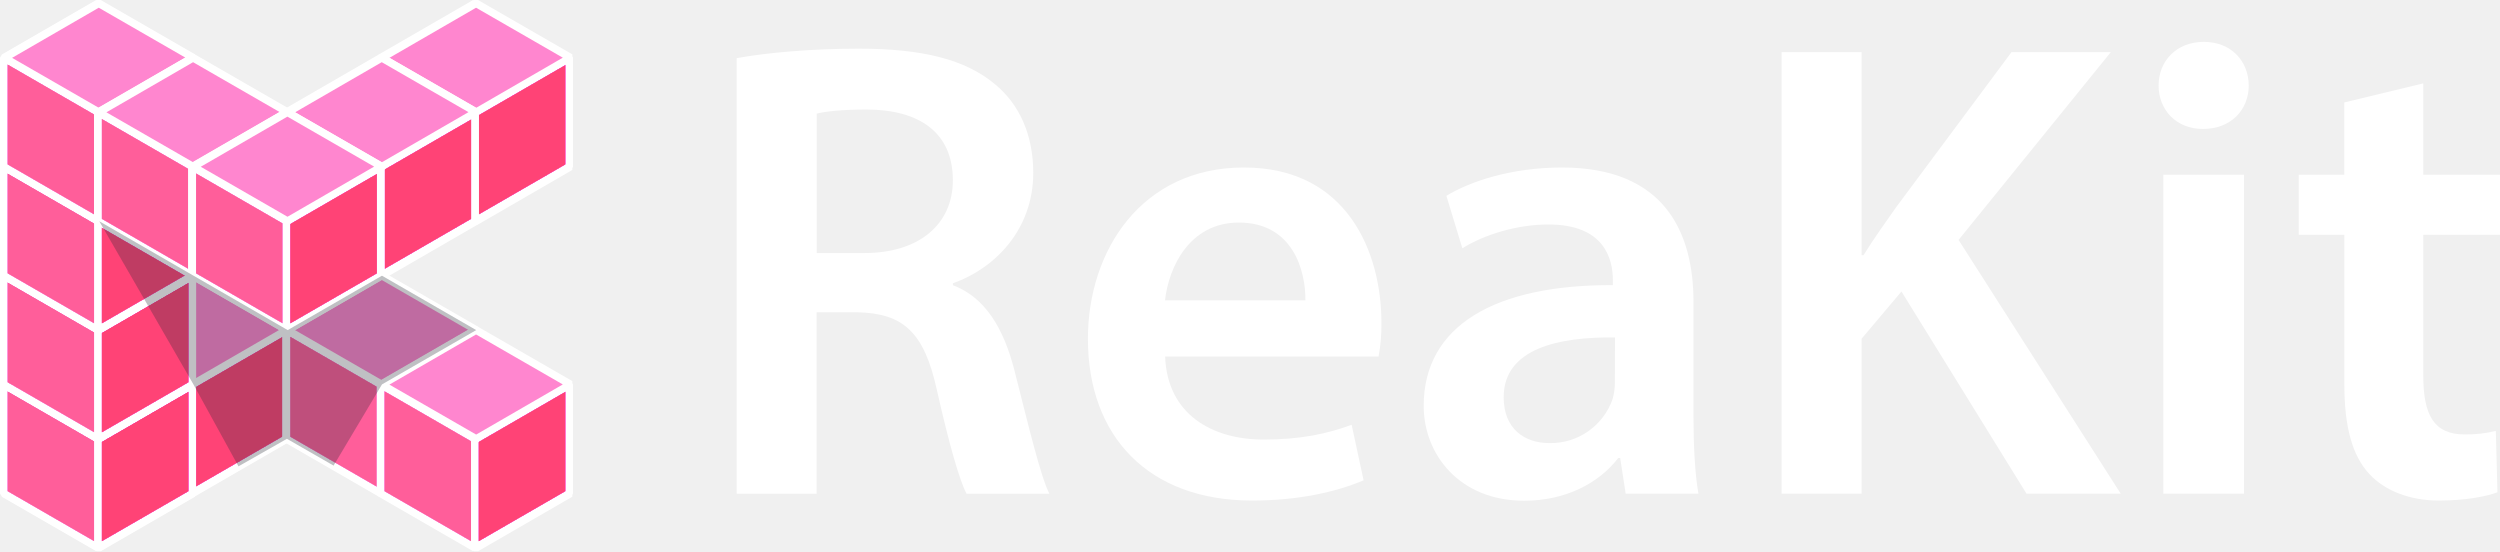
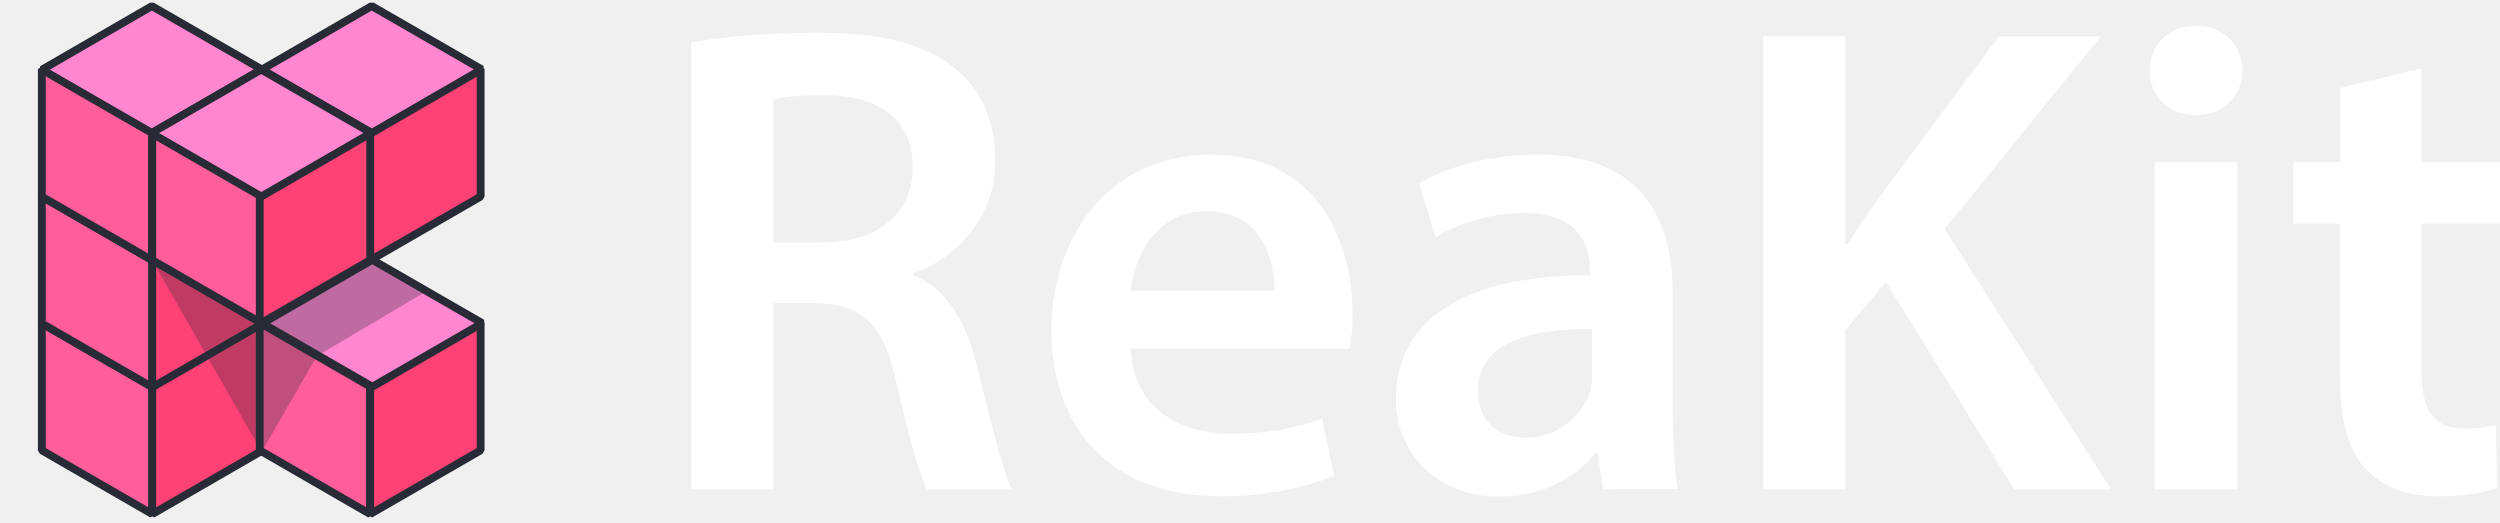
- <svg xmlns="http://www.w3.org/2000/svg" viewBox="0 0 981.76 216.47">
+ <svg xmlns="http://www.w3.org/2000/svg" viewBox="0 0 957.07 200">
  <defs>
-     <style>.cls-1{isolation:isolate;}.cls-2{fill:#ff86cf;stroke:#fff;stroke-linejoin:bevel;stroke-width:3px;}.cls-3{opacity:0.5;}.cls-3,.cls-5{mix-blend-mode:color-burn;}.cls-4{fill:#282b36;}.cls-5,.cls-6{opacity:0.3;}.cls-7{fill:#fff;}</style>
+     <style>.cls-1{fill:#fff;}.cls-2{fill:#ff5e99;}.cls-2,.cls-3,.cls-4{stroke:#282b36;stroke-linejoin:bevel;stroke-width:3px;}.cls-3{fill:#ff4276;}.cls-4{fill:#ff86cf;}.cls-5{fill:#282b36;opacity:0.3;}.cls-6{fill:none;}</style>
  </defs>
-   <g class="cls-1">
-     <g id="Layer_2" data-name="Layer 2">
-       <g id="Layer_3" data-name="Layer 3">
-         <polygon class="cls-2" points="112.86 129.62 149.92 150.97 112.9 172.39 75.84 151.04 112.86 129.62" />
-         <polygon class="cls-2" points="112.5 129.61 149.5 150.97 149.5 108.25 112.5 86.88 112.5 129.61" />
-         <polygon class="cls-2" points="75.5 108.25 112.5 86.88 112.5 129.61 75.5 150.97 75.5 108.25" />
-         <polygon class="cls-2" points="75.5 151 112.5 172.36 112.5 129.63 75.5 108.27 75.5 151" />
-         <polygon class="cls-2" points="112.5 129.63 149.5 108.27 149.5 151 112.5 172.36 112.5 129.63" />
-         <polygon class="cls-2" points="112.86 86.85 149.92 108.2 112.9 129.62 75.84 108.27 112.86 86.85" />
-         <polygon class="cls-2" points="75.61 150.97 112.67 172.32 75.64 193.74 38.58 172.39 75.61 150.97" />
-         <polygon class="cls-2" points="75.33 150.96 112.33 172.32 112.33 129.6 75.33 108.23 75.33 150.96" />
-         <polygon class="cls-2" points="38.33 129.6 75.33 108.23 75.33 150.96 38.33 172.32 38.33 129.6" />
-         <polygon class="cls-2" points="38.33 172.34 75.33 193.71 75.33 150.98 38.33 129.62 38.33 172.34" />
-         <polygon class="cls-2" points="75.33 150.98 112.33 129.62 112.33 172.34 75.33 193.71 75.33 150.98" />
-         <polygon class="cls-2" points="75.61 108.2 112.67 129.55 75.64 150.97 38.58 129.62 75.61 108.2" />
-         <polygon class="cls-2" points="149.91 151.01 186.97 172.36 149.94 193.78 112.88 172.43 149.91 151.01" />
-         <polygon class="cls-2" points="149.5 151 186.5 172.36 186.5 129.63 149.5 108.27 149.5 151" />
-         <polygon class="cls-2" points="112.5 129.63 149.5 108.27 149.5 151 112.5 172.36 112.5 129.63" />
-         <polygon class="cls-2" points="112.5 172.38 149.5 193.74 149.5 151.02 112.5 129.66 112.5 172.38" />
-         <polygon class="cls-2" points="149.5 151.02 186.5 129.66 186.5 172.38 149.5 193.74 149.5 151.02" />
-         <polygon class="cls-2" points="149.91 108.23 186.97 129.59 149.94 151.01 112.88 129.65 149.91 108.23" />
-         <polygon class="cls-2" points="186.95 172.39 224.01 193.75 186.99 215.17 149.92 193.81 186.95 172.39" />
-         <polygon class="cls-2" points="186.5 172.38 223.5 193.74 223.5 151.02 186.5 129.66 186.5 172.38" />
-         <polygon class="cls-2" points="149.5 151.02 186.5 129.66 186.5 172.38 149.5 193.74 149.5 151.02" />
-         <polygon class="cls-2" points="149.5 193.77 186.5 215.13 186.5 172.41 149.5 151.04 149.5 193.77" />
-         <polygon class="cls-2" points="186.5 172.41 223.5 151.04 223.5 193.77 186.5 215.13 186.5 172.41" />
-         <polygon class="cls-2" points="186.95 129.62 224.01 150.97 186.99 172.39 149.92 151.04 186.95 129.62" />
-         <polygon class="cls-2" points="38.78 172.39 75.84 193.75 38.81 215.17 1.75 193.81 38.78 172.39" />
-         <polygon class="cls-2" points="38.5 172.38 75.5 193.74 75.5 151.02 38.5 129.66 38.5 172.38" />
-         <polygon class="cls-2" points="1.5 151.02 38.5 129.66 38.5 172.38 1.5 193.74 1.5 151.02" />
-         <polygon class="cls-2" points="1.5 193.77 38.5 215.13 38.5 172.41 1.5 151.04 1.5 193.77" />
-         <polygon class="cls-2" points="38.5 172.41 75.5 151.04 75.5 193.77 38.5 215.13 38.5 172.41" />
-         <polygon class="cls-2" points="38.78 129.62 75.84 150.97 38.81 172.39 1.75 151.04 38.78 129.62" />
-         <polygon class="cls-2" points="186.95 44.07 224.01 65.43 186.99 86.85 149.92 65.49 186.95 44.07" />
-         <polygon class="cls-2" points="186.5 44.06 223.5 65.42 223.5 22.7 186.5 1.34 186.5 44.06" />
-         <polygon class="cls-2" points="149.5 22.7 186.5 1.34 186.5 44.06 149.5 65.42 149.5 22.7" />
-         <polygon class="cls-2" points="149.5 65.45 186.5 86.81 186.5 44.09 149.5 22.72 149.5 65.45" />
-         <polygon class="cls-2" points="186.5 44.09 223.5 22.72 223.5 65.45 186.5 86.81 186.5 44.09" />
-         <polygon class="cls-2" points="186.95 1.3 224.01 22.65 186.99 44.07 149.92 22.72 186.95 1.3" />
-         <polygon class="cls-2" points="38.78 129.62 75.84 150.97 38.81 172.39 1.75 151.04 38.78 129.62" />
-         <polygon class="cls-2" points="38.5 129.61 75.5 150.97 75.5 108.25 38.5 86.88 38.5 129.61" />
-         <polygon class="cls-2" points="1.5 108.25 38.5 86.88 38.5 129.61 1.5 150.97 1.5 108.25" />
-         <polygon class="cls-2" points="1.5 151 38.5 172.36 38.5 129.63 1.5 108.27 1.5 151" />
-         <polygon class="cls-2" points="38.5 129.63 75.5 108.27 75.5 151 38.5 172.36 38.5 129.63" />
-         <polygon class="cls-2" points="38.78 86.85 75.84 108.2 38.81 129.62 1.75 108.27 38.78 86.85" />
-         <polygon class="cls-2" points="38.78 86.85 75.84 108.2 38.81 129.62 1.75 108.27 38.78 86.85" />
-         <polygon class="cls-2" points="38.5 86.83 75.5 108.2 75.5 65.47 38.5 44.11 38.5 86.83" />
-         <polygon class="cls-2" points="1.5 65.47 38.5 44.11 38.5 86.83 1.5 108.2 1.5 65.47" />
-         <polygon class="cls-2" points="1.5 108.22 38.5 129.58 38.5 86.86 1.5 65.5 1.5 108.22" />
-         <polygon class="cls-2" points="38.5 86.86 75.5 65.5 75.5 108.22 38.5 129.58 38.5 86.86" />
-         <polygon class="cls-2" points="38.78 44.07 75.84 65.43 38.81 86.85 1.75 65.49 38.78 44.07" />
-         <polygon class="cls-2" points="38.78 44.07 75.84 65.43 38.81 86.85 1.75 65.49 38.78 44.07" />
-         <polygon class="cls-2" points="38.5 44.06 75.5 65.42 75.5 22.7 38.5 1.34 38.5 44.06" />
-         <polygon class="cls-2" points="1.5 22.7 38.5 1.34 38.5 44.06 1.5 65.42 1.5 22.7" />
-         <polygon class="cls-2" points="1.5 65.45 38.5 86.81 38.5 44.09 1.5 22.72 1.5 65.45" />
-         <polygon class="cls-2" points="38.5 44.09 75.5 22.72 75.5 65.45 38.5 86.81 38.5 44.09" />
-         <polygon class="cls-2" points="38.78 1.3 75.84 22.65 38.81 44.07 1.75 22.72 38.78 1.3" />
-         <polygon class="cls-2" points="75.82 65.46 112.88 86.81 75.86 108.23 38.79 86.88 75.82 65.46" />
-         <polygon class="cls-2" points="75.5 65.45 112.5 86.81 112.5 44.09 75.5 22.72 75.5 65.45" />
-         <polygon class="cls-2" points="38.5 44.09 75.5 22.72 75.5 65.45 38.5 86.81 38.5 44.09" />
-         <polygon class="cls-2" points="38.5 86.83 75.5 108.2 75.5 65.47 38.5 44.11 38.5 86.83" />
-         <polygon class="cls-2" points="75.5 65.47 112.5 44.11 112.5 86.83 75.5 108.2 75.5 65.47" />
-         <polygon class="cls-2" points="75.82 22.69 112.88 44.04 75.86 65.46 38.79 44.11 75.82 22.69" />
-         <polygon class="cls-2" points="149.91 65.46 186.97 86.81 149.94 108.23 112.88 86.88 149.91 65.46" />
-         <polygon class="cls-2" points="149.5 65.45 186.5 86.81 186.5 44.09 149.5 22.72 149.5 65.45" />
-         <polygon class="cls-2" points="112.5 44.09 149.5 22.72 149.5 65.45 112.5 86.81 112.5 44.09" />
-         <polygon class="cls-2" points="112.5 86.83 149.5 108.2 149.5 65.47 112.5 44.11 112.5 86.83" />
-         <polygon class="cls-2" points="149.5 65.47 186.5 44.11 186.5 86.83 149.5 108.2 149.5 65.47" />
-         <polygon class="cls-2" points="149.91 22.69 186.97 44.04 149.94 65.46 112.88 44.11 149.91 22.69" />
-         <polygon class="cls-2" points="112.86 86.85 149.92 108.2 112.9 129.62 75.84 108.27 112.86 86.85" />
-         <polygon class="cls-2" points="112.5 86.83 149.5 108.2 149.5 65.47 112.5 44.11 112.5 86.83" />
-         <polygon class="cls-2" points="75.5 65.47 112.5 44.11 112.5 86.83 75.5 108.2 75.5 65.47" />
-         <polygon class="cls-2" points="75.5 108.22 112.5 129.58 112.5 86.86 75.5 65.5 75.5 108.22" />
-         <polygon class="cls-2" points="112.5 86.86 149.5 65.5 149.5 108.22 112.5 129.58 112.5 86.86" />
-         <polygon class="cls-2" points="112.86 44.07 149.92 65.43 112.9 86.85 75.84 65.49 112.86 44.07" />
-         <g class="cls-3">
-           <polygon class="cls-4" points="224.25 22.59 113.01 86.86 112.99 129.68 224.25 65.45 224.25 22.59" />
-           <polygon class="cls-4" points="224.25 151 187.19 172.44 187.17 215.26 224.25 193.85 224.25 151" />
-           <polygon class="cls-4" points="113 172.44 38.83 215.26 38.83 86.79 75.92 108.2 75.92 151 112.99 129.68 113 172.44" />
-         </g>
-         <g class="cls-5">
-           <polygon class="cls-4" points="187.19 172.44 112.98 129.62 113.02 172.47 187.17 215.26 187.19 172.44" />
-           <polygon class="cls-4" points="113.02 86.79 112.98 129.62 38.83 86.79 38.83 215.26 1.75 193.85 1.75 22.59 113.02 86.79" />
-         </g>
-         <g class="cls-6">
-           <polygon class="cls-4" points="39 86.9 112.98 129.63 150 108.27 187 129.63 150 150.96 131 182.85 112.67 172.32 93.65 183.13 76 151.02 39 86.9" />
-         </g>
-         <path class="cls-7" d="M289.3,22.84c12-2.2,29.64-3.73,48-3.73,24.84,0,41.8,4.19,53.47,14C400.36,41,405.76,53,405.76,67.91c0,22.34-15.18,37.57-31.55,43.33V112c12.57,4.76,19.89,16.71,24.19,33.56,5.52,21.7,10.24,41.59,13.7,48.33H379.57c-2.69-5-6.84-19.33-11.69-40.91-5-22.6-13.19-29.93-31.19-30.35h-16v71.26H289.3Zm31.43,76.53h18.75c21.48,0,34.71-11.32,34.71-28.56,0-18.87-13.29-27.73-33.77-27.8-10.05,0-16.46.78-19.69,1.61Z" />
-         <path class="cls-7" d="M457.55,140c.84,22.7,18.41,32.62,38.68,32.62,14.57,0,25-2.28,34.57-5.8l4.69,21.8c-10.73,4.55-25.59,7.95-43.77,7.95-40.67,0-64.49-25.13-64.49-63.51,0-34.57,21-67.28,61.26-67.28,40.71,0,54,33.48,54,60.92a66.66,66.66,0,0,1-1.12,13.3Zm55.08-22.07c.14-11.6-4.9-30.53-26.12-30.53-19.49,0-27.6,17.71-29,30.53Z" />
-         <path class="cls-7" d="M638.41,193.86l-2.16-14h-.76c-7.6,9.89-20.7,16.78-36.92,16.78-25.41,0-39.48-18.15-39.48-37.25,0-31.6,28.16-47.61,74.29-47.42V110c0-8.23-3.26-21.92-25.43-21.84-12.27,0-25.14,4-33.68,9.34L568,76.9c9.46-5.75,25.68-11.12,45.4-11.12,40.17,0,51.64,25.33,51.64,52.81v45.1c0,11.39.57,22.44,1.94,30.17Zm-4.19-61.34c-22.35-.29-43.72,4.42-43.72,23.49,0,12.26,8,18,18,18a25.79,25.79,0,0,0,24.79-17.33,24,24,0,0,0,.88-6.89Z" />
-         <path class="cls-7" d="M699.64,20.46h31.43v79.77h.72c4.14-6.63,8.58-12.81,12.71-18.69l45.43-61.08h39L769.14,94.22l63.67,99.64h-37l-49.1-79.39L731.07,133v60.86H699.64Z" />
-         <path class="cls-7" d="M883.09,33.56c0,9.46-6.83,17.08-18.05,17.08-10.5,0-17.39-7.62-17.35-17.08,0-9.65,7.09-17.12,17.73-17.12S883,23.83,883.09,33.56Zm-33.55,160.3V68.61h31.7V193.86Z" />
-         <path class="cls-7" d="M951.63,32.74V68.61h30.13v23.6H951.63v55.27c0,15.33,4.08,23.12,16.19,23.12a47.94,47.94,0,0,0,12.3-1.38l.64,24.1c-4.75,1.78-13.06,3.25-23,3.25-11.64,0-21.33-4-27.21-10.32-6.81-7.2-9.91-18.72-9.91-35.14V92.21H902.72V68.61h17.87V40.24Z" />
-       </g>
+   <g id="Layer_2" data-name="Layer 2">
+     <g id="Layer_3" data-name="Layer 3">
+       <path class="cls-1" d="M264.61,16.27c12-2.2,29.64-3.73,48-3.73,24.84,0,41.8,4.19,53.47,14,9.55,7.94,14.95,20,14.95,34.83,0,22.33-15.18,37.56-31.55,43.32v.73c12.57,4.76,19.89,16.71,24.19,33.56,5.52,21.7,10.24,41.59,13.7,48.34H354.88c-2.69-5-6.84-19.34-11.69-40.91C338.22,123.78,330,116.45,312,116H296V187.3H264.61ZM296,92.81h18.75c21.48,0,34.71-11.33,34.71-28.56,0-18.87-13.29-27.74-33.77-27.81-10.05,0-16.46.78-19.69,1.61Z" />
+       <path class="cls-1" d="M432.86,133.43c.84,22.7,18.41,32.62,38.68,32.62,14.57,0,25-2.28,34.57-5.8l4.69,21.8C500.07,186.6,485.21,190,467,190c-40.67,0-64.49-25.13-64.49-63.51,0-34.56,21-67.27,61.26-67.27,40.71,0,54,33.47,54,60.91a66.66,66.66,0,0,1-1.12,13.3Zm55.08-22.07c.14-11.6-4.9-30.52-26.12-30.52-19.49,0-27.6,17.7-29,30.52Z" />
+       <path class="cls-1" d="M613.72,187.3l-2.16-14h-.76c-7.6,9.89-20.7,16.79-36.92,16.79-25.41,0-39.48-18.16-39.48-37.26,0-31.6,28.16-47.6,74.29-47.42v-2.07c0-8.23-3.26-21.92-25.43-21.84-12.27,0-25.14,4-33.68,9.35l-6.27-20.56c9.46-5.75,25.68-11.11,45.4-11.11,40.17,0,51.64,25.33,51.64,52.81v45.1c0,11.38.57,22.43,1.94,30.17ZM609.53,126c-22.35-.29-43.72,4.42-43.72,23.49,0,12.26,8.05,18,18.05,18a25.79,25.79,0,0,0,24.79-17.33,23.94,23.94,0,0,0,.88-6.88Z" />
+       <path class="cls-1" d="M675,13.89h31.43V93.66h.72C711.24,87,715.68,80.85,719.81,75l45.43-61.09h39L744.45,87.65l63.67,99.65h-37L722,107.91l-15.59,18.52V187.3H675Z" />
+       <path class="cls-1" d="M858.4,27c0,9.46-6.83,17.08-18,17.08C829.85,44.07,823,36.45,823,27c0-9.65,7.09-17.12,17.73-17.12S858.29,17.26,858.4,27ZM824.85,187.3V62.05h31.7V187.3Z" />
+       <path class="cls-1" d="M926.94,26.18V62.05h30.13V85.64H926.94v55.27c0,15.33,4.08,23.12,16.19,23.12a48.09,48.09,0,0,0,12.31-1.38l.63,24.1C951.32,188.53,943,190,933,190c-11.64,0-21.33-4-27.21-10.32-6.81-7.19-9.91-18.72-9.91-35.13V85.64H878V62.05H895.9V33.68Z" />
+       <polygon class="cls-2" points="16 172.4 58.29 196.81 58.29 147.99 16 123.57 16 172.4" />
+       <polygon class="cls-3" points="58.29 147.99 100.57 123.57 100.57 172.4 58.29 196.81 58.29 147.99" />
+       <polygon class="cls-4" points="58.14 99.46 100.23 123.72 58.18 148.05 16.08 123.79 58.14 99.46" />
+       <polygon class="cls-2" points="99.43 172.4 141.71 196.81 141.71 147.99 99.43 123.57 99.43 172.4" />
+       <polygon class="cls-3" points="141.71 147.99 184 123.57 184 172.4 141.71 196.81 141.71 147.99" />
+       <polygon class="cls-4" points="142.51 99.46 184.61 123.72 142.55 148.05 100.45 123.79 142.51 99.46" />
+       <polygon class="cls-2" points="16 123.83 58.29 148.25 58.29 99.42 16 75.01 16 123.83" />
+       <polygon class="cls-3" points="58.29 99.42 100.57 75.01 100.57 123.83 58.29 148.25 58.29 99.42" />
+       <polygon class="cls-4" points="58.14 50.89 100.23 75.15 58.18 99.48 16.08 75.22 58.14 50.89" />
+       <polygon class="cls-2" points="16 75.27 58.29 99.68 58.29 50.85 16 26.44 16 75.27" />
+       <polygon class="cls-4" points="58.29 50.85 100.57 26.44 100.57 75.27 58.29 99.68 58.29 50.85" />
+       <polygon class="cls-4" points="58.14 2.33 100.23 26.59 58.18 50.91 16.08 26.66 58.14 2.33" />
+       <polygon class="cls-4" points="99.43 75.25 141.71 99.66 141.71 50.83 99.43 26.42 99.43 75.25" />
+       <polygon class="cls-3" points="141.71 50.83 184 26.42 184 75.25 141.71 99.66 141.71 50.83" />
+       <polygon class="cls-4" points="142.29 2.31 184.39 26.56 142.33 50.89 100.23 26.64 142.29 2.31" />
+       <polygon class="cls-2" points="58.29 99.58 100.57 124 100.57 75.17 58.29 50.76 58.29 99.58" />
+       <polygon class="cls-3" points="99.43 75.17 141.71 50.76 141.71 99.58 99.43 124 99.43 75.17" />
+       <polygon class="cls-4" points="100 26.64 142.1 50.9 100.04 75.23 57.94 50.97 100 26.64" />
+       <polygon class="cls-5" points="58.14 99.46 99.67 124.1 142.51 99.46 163.37 111.43 121.3 136.33 100.16 172.95 58.14 99.46" />
+       <rect class="cls-6" width="200" height="200" />
    </g>
  </g>
</svg>
